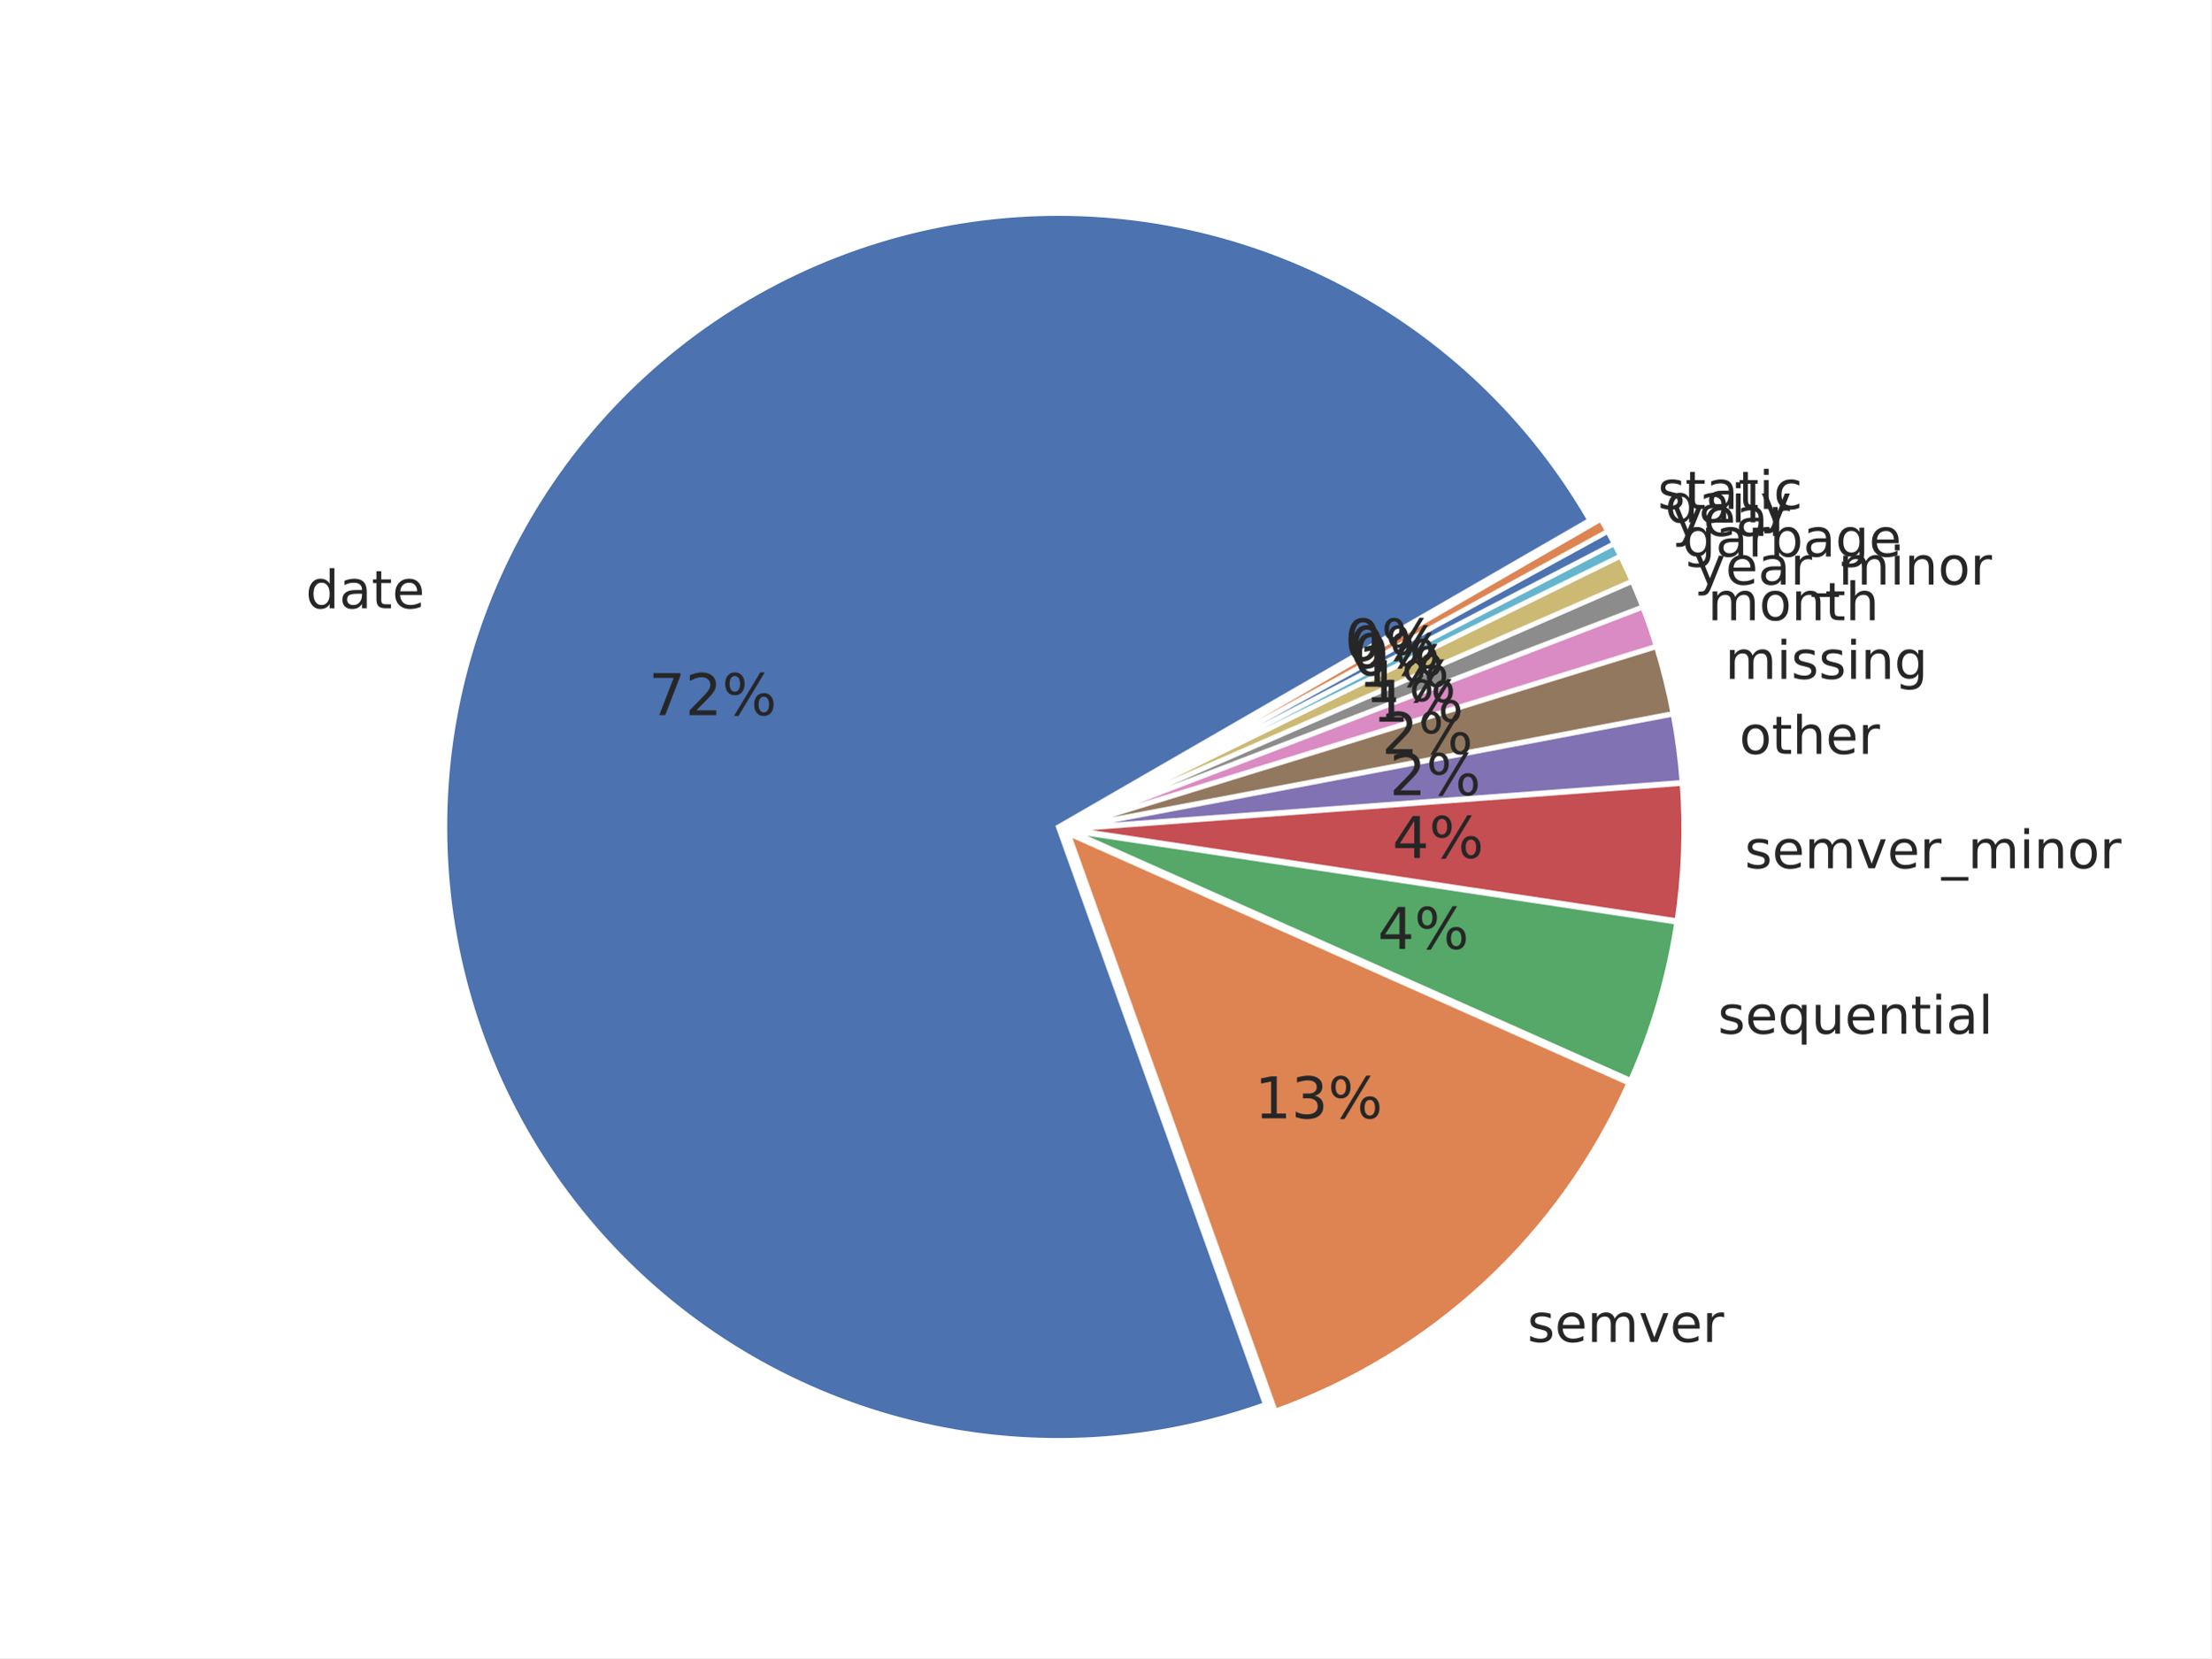
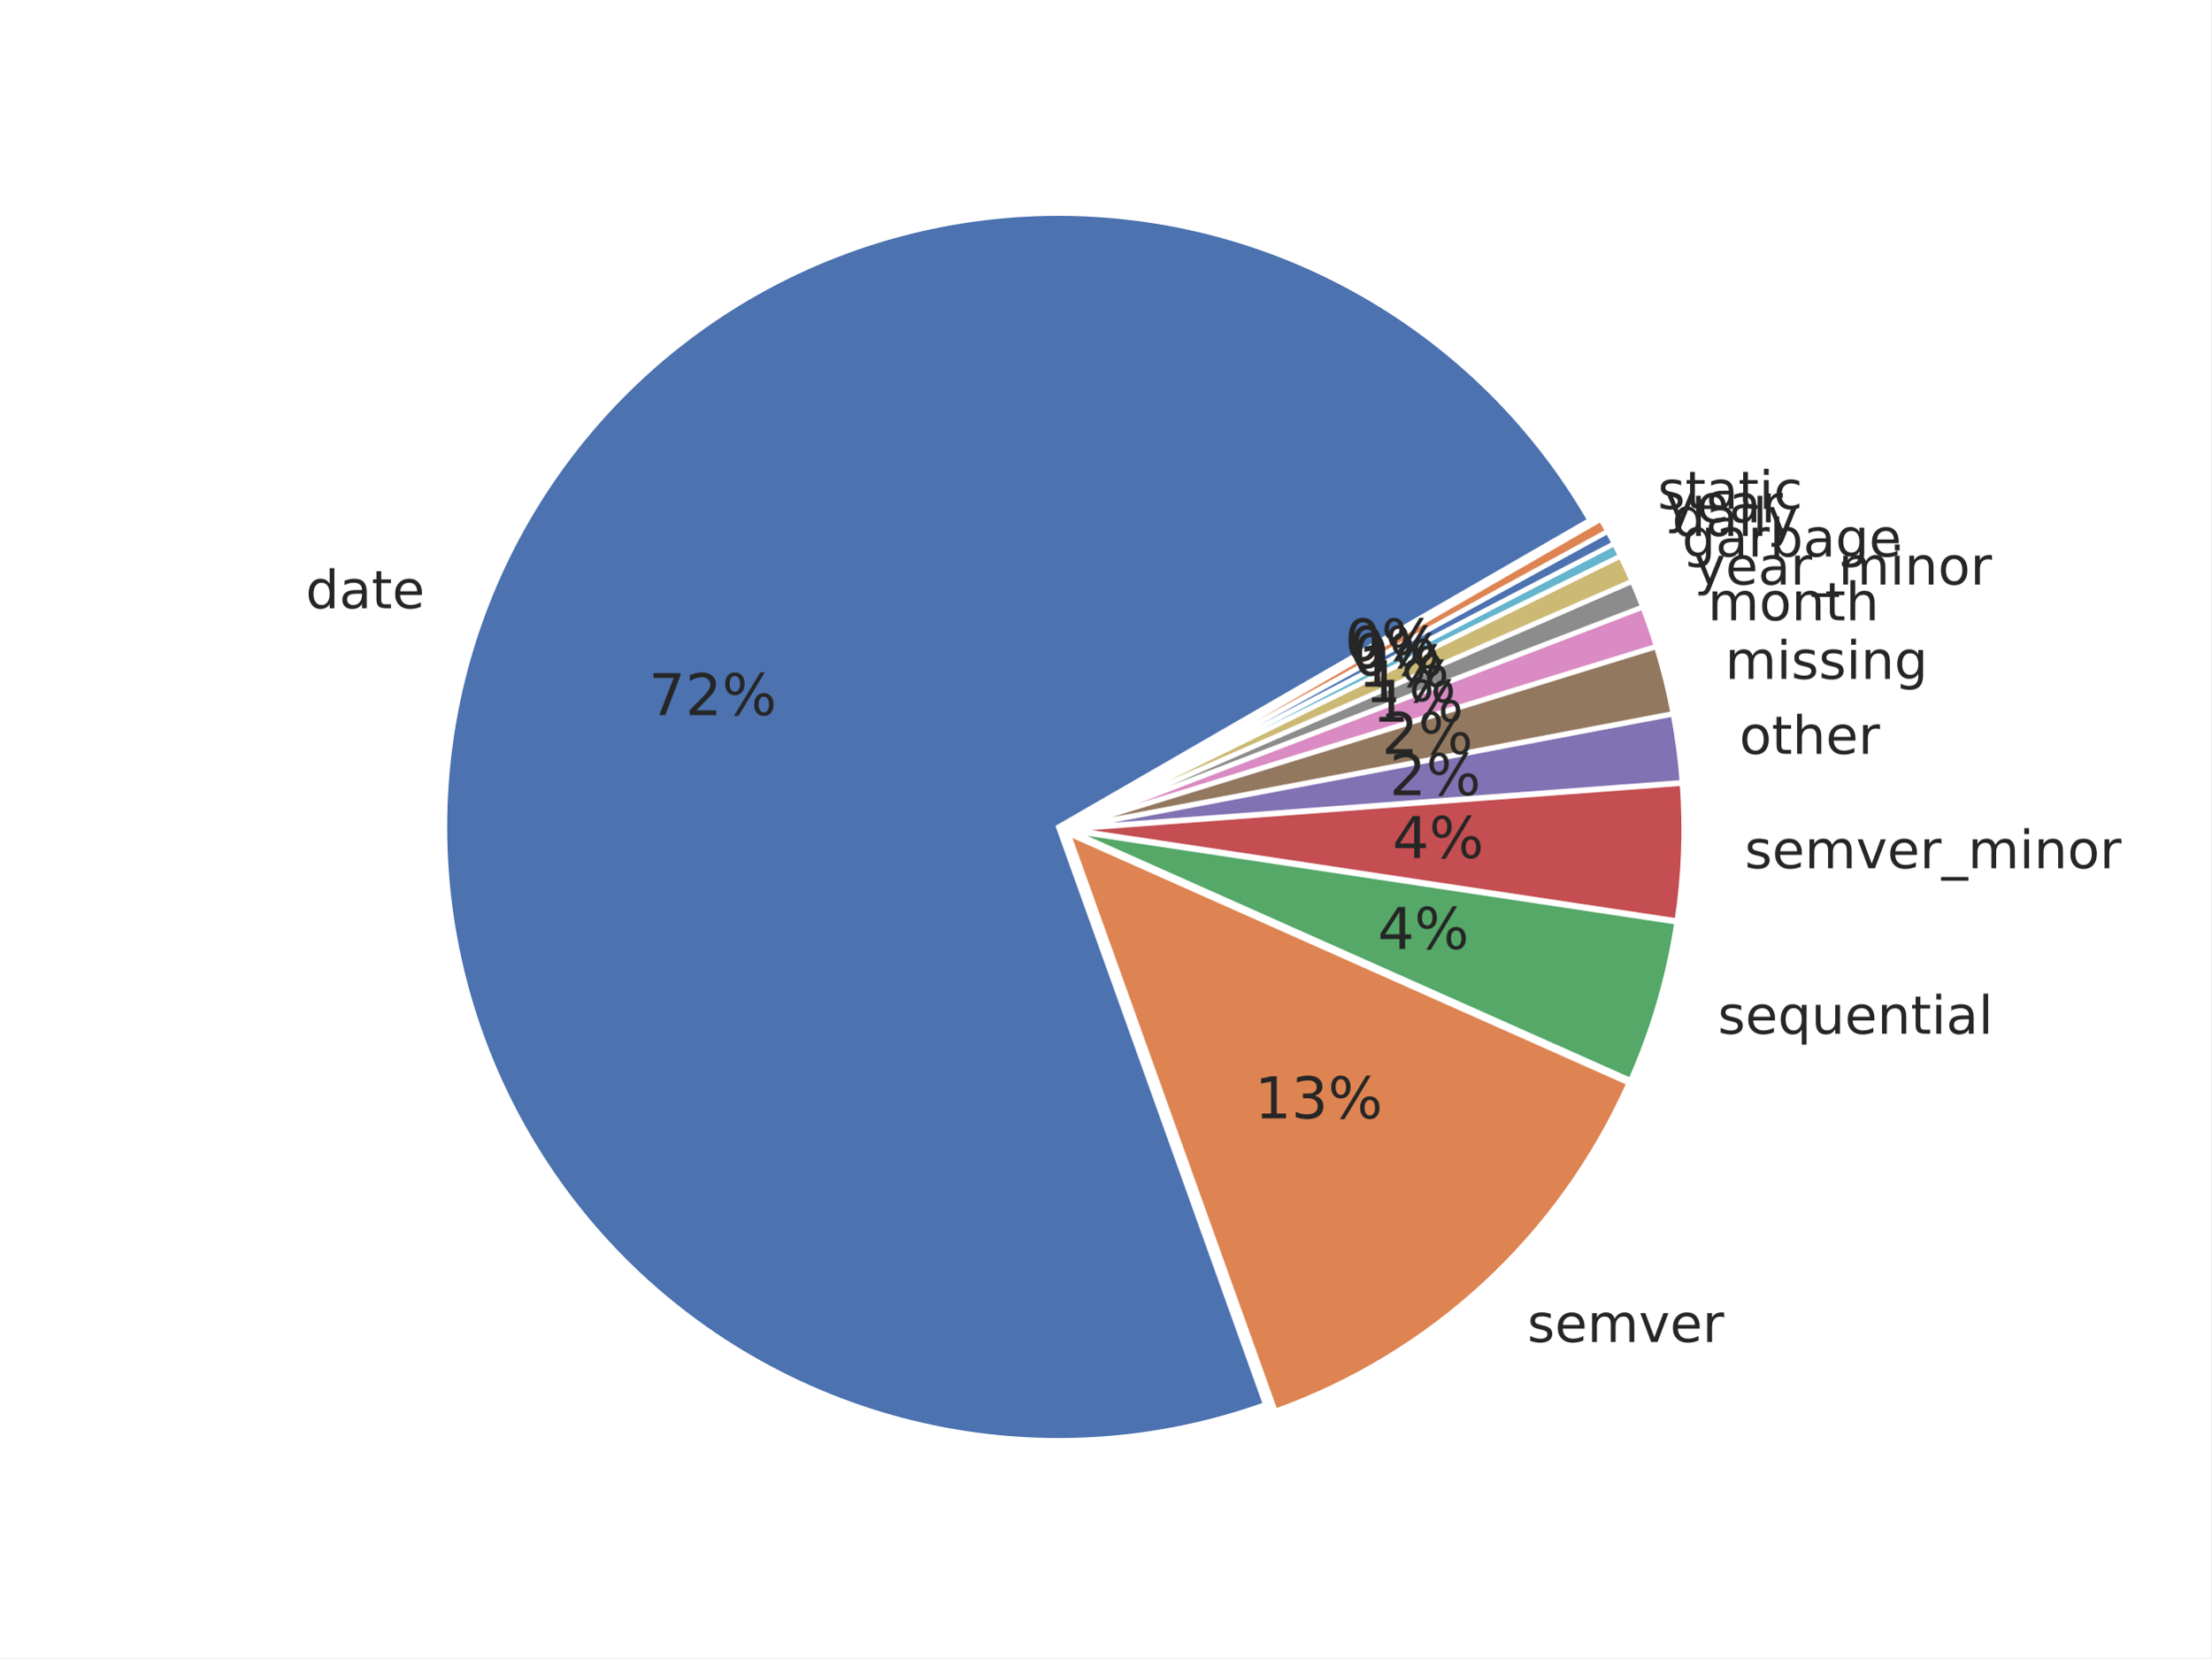
<svg xmlns="http://www.w3.org/2000/svg" xmlns:xlink="http://www.w3.org/1999/xlink" width="460.8pt" height="345.6pt" viewBox="0 0 460.8 345.6" version="1.1">
  <defs>
    <style type="text/css">*{stroke-linejoin: round; stroke-linecap: butt}</style>
  </defs>
  <g id="figure_1">
    <g id="patch_1">
      <path d="M 0 345.6  L 460.8 345.6  L 460.8 0  L 0 0  z " style="fill: #ffffff" />
    </g>
    <g id="axes_1">
      <g id="matplotlib.axis_1" />
      <g id="matplotlib.axis_2" />
      <g id="patch_2">
        <path d="M 331.304 108.424  C 319.149 87.369 301.237 70.212 279.679 58.973  C 258.122 47.733 233.8 42.872 209.578 44.96  C 185.356 47.049 162.225 56.003 142.91 70.767  C 123.595 85.53 108.885 105.501 100.513 128.325  C 92.141 151.15 90.449 175.896 95.637 199.647  C 100.825 223.398 112.681 245.185 129.807 262.44  C 146.934 279.695 168.631 291.713 192.343 297.079  C 216.055 302.444 240.812 300.938 263.699 292.737  L 220.564 172.36  z " style="fill: #4c72b0; stroke: #ffffff; stroke-linejoin: miter" />
      </g>
      <g id="patch_3">
        <path d="M 265.769 294.114  C 282.032 288.287 296.946 279.224 309.609 267.474  C 322.273 255.724 332.425 241.529 339.451 225.748  L 222.634 173.737  z " style="fill: #dd8452; stroke: #ffffff; stroke-linejoin: miter" />
      </g>
      <g id="patch_4">
        <path d="M 339.809 225.169  C 342.144 219.924 344.123 214.528 345.733 209.017  C 347.343 203.507 348.58 197.894 349.436 192.217  L 222.992 173.159  z " style="fill: #55a868; stroke: #ffffff; stroke-linejoin: miter" />
      </g>
      <g id="patch_5">
        <path d="M 349.486 191.906  C 350.199 187.176 350.646 182.409 350.825 177.629  C 351.004 172.849 350.914 168.062 350.557 163.292  L 223.042 172.848  z " style="fill: #c44e52; stroke: #ffffff; stroke-linejoin: miter" />
      </g>
      <g id="patch_6">
        <path d="M 350.547 163.077  C 350.368 160.693 350.122 158.313 349.81 155.942  C 349.498 153.572 349.12 151.21 348.675 148.86  L 223.032 172.633  z " style="fill: #8172b3; stroke: #ffffff; stroke-linejoin: miter" />
      </g>
      <g id="patch_7">
        <path d="M 348.648 148.719  C 348.204 146.37 347.693 144.033 347.118 141.712  C 346.542 139.391 345.901 137.086 345.197 134.801  L 223.006 172.492  z " style="fill: #937860; stroke: #ffffff; stroke-linejoin: miter" />
      </g>
      <g id="patch_8">
        <path d="M 345.164 134.691  C 344.741 133.32 344.295 131.956 343.826 130.6  C 343.358 129.244 342.866 127.896 342.352 126.557  L 222.973 172.382  z " style="fill: #da8bc3; stroke: #ffffff; stroke-linejoin: miter" />
      </g>
      <g id="patch_9">
        <path d="M 342.326 126.49  C 341.984 125.597 341.631 124.708 341.268 123.823  C 340.905 122.938 340.533 122.057 340.15 121.18  L 222.948 172.315  z " style="fill: #8c8c8c; stroke: #ffffff; stroke-linejoin: miter" />
      </g>
      <g id="patch_10">
        <path d="M 340.127 121.127  C 339.745 120.251 339.353 119.378 338.95 118.511  C 338.548 117.643 338.137 116.779 337.715 115.921  L 222.925 172.262  z " style="fill: #ccb974; stroke: #ffffff; stroke-linejoin: miter" />
      </g>
      <g id="patch_11">
        <path d="M 337.696 115.882  C 337.486 115.453 337.273 115.025 337.057 114.598  C 336.842 114.171 336.624 113.745 336.403 113.32  L 222.906 172.224  z " style="fill: #64b5cd; stroke: #ffffff; stroke-linejoin: miter" />
      </g>
      <g id="patch_12">
        <path d="M 336.39 113.295  C 336.17 112.871 335.947 112.447 335.722 112.025  C 335.497 111.603 335.27 111.183 335.04 110.763  L 222.893 172.198  z " style="fill: #4c72b0; stroke: #ffffff; stroke-linejoin: miter" />
      </g>
      <g id="patch_13">
        <path d="M 335.026 110.738  C 334.796 110.319 334.564 109.9 334.33 109.484  C 334.095 109.067 333.858 108.651 333.619 108.237  L 222.879 172.173  z " style="fill: #dd8452; stroke: #ffffff; stroke-linejoin: miter" />
      </g>
      <g id="text_1">
        <g style="fill: #262626" transform="translate(63.70289 126.7798) scale(0.11 -0.11)">
          <defs>
            <path id="DejaVuSans-47" d="M 2906 2969  L 2906 4863  L 3481 4863  L 3481 0  L 2906 0  L 2906 525  Q 2725 213 2448 61  Q 2172 -91 1784 -91  Q 1150 -91 751 415  Q 353 922 353 1747  Q 353 2572 751 3078  Q 1150 3584 1784 3584  Q 2172 3584 2448 3432  Q 2725 3281 2906 2969  z M 947 1747  Q 947 1113 1208 752  Q 1469 391 1925 391  Q 2381 391 2643 752  Q 2906 1113 2906 1747  Q 2906 2381 2643 2742  Q 2381 3103 1925 3103  Q 1469 3103 1208 2742  Q 947 2381 947 1747  z " transform="scale(0.015625)" />
            <path id="DejaVuSans-44" d="M 2194 1759  Q 1497 1759 1228 1600  Q 959 1441 959 1056  Q 959 750 1161 570  Q 1363 391 1709 391  Q 2188 391 2477 730  Q 2766 1069 2766 1631  L 2766 1759  L 2194 1759  z M 3341 1997  L 3341 0  L 2766 0  L 2766 531  Q 2569 213 2275 61  Q 1981 -91 1556 -91  Q 1019 -91 701 211  Q 384 513 384 1019  Q 384 1609 779 1909  Q 1175 2209 1959 2209  L 2766 2209  L 2766 2266  Q 2766 2663 2505 2880  Q 2244 3097 1772 3097  Q 1472 3097 1187 3025  Q 903 2953 641 2809  L 641 3341  Q 956 3463 1253 3523  Q 1550 3584 1831 3584  Q 2591 3584 2966 3190  Q 3341 2797 3341 1997  z " transform="scale(0.015625)" />
            <path id="DejaVuSans-57" d="M 1172 4494  L 1172 3500  L 2356 3500  L 2356 3053  L 1172 3053  L 1172 1153  Q 1172 725 1289 603  Q 1406 481 1766 481  L 2356 481  L 2356 0  L 1766 0  Q 1100 0 847 248  Q 594 497 594 1153  L 594 3053  L 172 3053  L 172 3500  L 594 3500  L 594 4494  L 1172 4494  z " transform="scale(0.015625)" />
            <path id="DejaVuSans-48" d="M 3597 1894  L 3597 1613  L 953 1613  Q 991 1019 1311 708  Q 1631 397 2203 397  Q 2534 397 2845 478  Q 3156 559 3463 722  L 3463 178  Q 3153 47 2828 -22  Q 2503 -91 2169 -91  Q 1331 -91 842 396  Q 353 884 353 1716  Q 353 2575 817 3079  Q 1281 3584 2069 3584  Q 2775 3584 3186 3129  Q 3597 2675 3597 1894  z M 3022 2063  Q 3016 2534 2758 2815  Q 2500 3097 2075 3097  Q 1594 3097 1305 2825  Q 1016 2553 972 2059  L 3022 2063  z " transform="scale(0.015625)" />
          </defs>
          <use xlink:href="#DejaVuSans-47" />
          <use xlink:href="#DejaVuSans-44" transform="translate(63.48438 0)" />
          <use xlink:href="#DejaVuSans-57" transform="translate(124.7656 0)" />
          <use xlink:href="#DejaVuSans-48" transform="translate(163.9688 0)" />
        </g>
      </g>
      <g id="text_2">
        <g style="fill: #262626" transform="translate(318.3068 279.7053) scale(0.11 -0.11)">
          <defs>
            <path id="DejaVuSans-56" d="M 2834 3397  L 2834 2853  Q 2591 2978 2328 3040  Q 2066 3103 1784 3103  Q 1356 3103 1142 2972  Q 928 2841 928 2578  Q 928 2378 1081 2264  Q 1234 2150 1697 2047  L 1894 2003  Q 2506 1872 2764 1633  Q 3022 1394 3022 966  Q 3022 478 2636 193  Q 2250 -91 1575 -91  Q 1294 -91 989 -36  Q 684 19 347 128  L 347 722  Q 666 556 975 473  Q 1284 391 1588 391  Q 1994 391 2212 530  Q 2431 669 2431 922  Q 2431 1156 2273 1281  Q 2116 1406 1581 1522  L 1381 1569  Q 847 1681 609 1914  Q 372 2147 372 2553  Q 372 3047 722 3315  Q 1072 3584 1716 3584  Q 2034 3584 2315 3537  Q 2597 3491 2834 3397  z " transform="scale(0.015625)" />
            <path id="DejaVuSans-50" d="M 3328 2828  Q 3544 3216 3844 3400  Q 4144 3584 4550 3584  Q 5097 3584 5394 3201  Q 5691 2819 5691 2113  L 5691 0  L 5113 0  L 5113 2094  Q 5113 2597 4934 2840  Q 4756 3084 4391 3084  Q 3944 3084 3684 2787  Q 3425 2491 3425 1978  L 3425 0  L 2847 0  L 2847 2094  Q 2847 2600 2669 2842  Q 2491 3084 2119 3084  Q 1678 3084 1418 2786  Q 1159 2488 1159 1978  L 1159 0  L 581 0  L 581 3500  L 1159 3500  L 1159 2956  Q 1356 3278 1631 3431  Q 1906 3584 2284 3584  Q 2666 3584 2933 3390  Q 3200 3197 3328 2828  z " transform="scale(0.015625)" />
            <path id="DejaVuSans-59" d="M 191 3500  L 800 3500  L 1894 563  L 2988 3500  L 3597 3500  L 2284 0  L 1503 0  L 191 3500  z " transform="scale(0.015625)" />
            <path id="DejaVuSans-55" d="M 2631 2963  Q 2534 3019 2420 3045  Q 2306 3072 2169 3072  Q 1681 3072 1420 2755  Q 1159 2438 1159 1844  L 1159 0  L 581 0  L 581 3500  L 1159 3500  L 1159 2956  Q 1341 3275 1631 3429  Q 1922 3584 2338 3584  Q 2397 3584 2469 3576  Q 2541 3569 2628 3553  L 2631 2963  z " transform="scale(0.015625)" />
          </defs>
          <use xlink:href="#DejaVuSans-56" />
          <use xlink:href="#DejaVuSans-48" transform="translate(52.09375 0)" />
          <use xlink:href="#DejaVuSans-50" transform="translate(113.625 0)" />
          <use xlink:href="#DejaVuSans-59" transform="translate(211.0312 0)" />
          <use xlink:href="#DejaVuSans-48" transform="translate(270.2188 0)" />
          <use xlink:href="#DejaVuSans-55" transform="translate(331.75 0)" />
        </g>
      </g>
      <g id="text_3">
        <g style="fill: #262626" transform="translate(358.0071 215.4611) scale(0.11 -0.11)">
          <defs>
            <path id="DejaVuSans-54" d="M 947 1747  Q 947 1113 1208 752  Q 1469 391 1925 391  Q 2381 391 2643 752  Q 2906 1113 2906 1747  Q 2906 2381 2643 2742  Q 2381 3103 1925 3103  Q 1469 3103 1208 2742  Q 947 2381 947 1747  z M 2906 525  Q 2725 213 2448 61  Q 2172 -91 1784 -91  Q 1150 -91 751 415  Q 353 922 353 1747  Q 353 2572 751 3078  Q 1150 3584 1784 3584  Q 2172 3584 2448 3432  Q 2725 3281 2906 2969  L 2906 3500  L 3481 3500  L 3481 -1331  L 2906 -1331  L 2906 525  z " transform="scale(0.015625)" />
            <path id="DejaVuSans-58" d="M 544 1381  L 544 3500  L 1119 3500  L 1119 1403  Q 1119 906 1312 657  Q 1506 409 1894 409  Q 2359 409 2629 706  Q 2900 1003 2900 1516  L 2900 3500  L 3475 3500  L 3475 0  L 2900 0  L 2900 538  Q 2691 219 2414 64  Q 2138 -91 1772 -91  Q 1169 -91 856 284  Q 544 659 544 1381  z M 1991 3584  L 1991 3584  z " transform="scale(0.015625)" />
            <path id="DejaVuSans-51" d="M 3513 2113  L 3513 0  L 2938 0  L 2938 2094  Q 2938 2591 2744 2837  Q 2550 3084 2163 3084  Q 1697 3084 1428 2787  Q 1159 2491 1159 1978  L 1159 0  L 581 0  L 581 3500  L 1159 3500  L 1159 2956  Q 1366 3272 1645 3428  Q 1925 3584 2291 3584  Q 2894 3584 3203 3211  Q 3513 2838 3513 2113  z " transform="scale(0.015625)" />
            <path id="DejaVuSans-4c" d="M 603 3500  L 1178 3500  L 1178 0  L 603 0  L 603 3500  z M 603 4863  L 1178 4863  L 1178 4134  L 603 4134  L 603 4863  z " transform="scale(0.015625)" />
            <path id="DejaVuSans-4f" d="M 603 4863  L 1178 4863  L 1178 0  L 603 0  L 603 4863  z " transform="scale(0.015625)" />
          </defs>
          <use xlink:href="#DejaVuSans-56" />
          <use xlink:href="#DejaVuSans-48" transform="translate(52.09375 0)" />
          <use xlink:href="#DejaVuSans-54" transform="translate(113.625 0)" />
          <use xlink:href="#DejaVuSans-58" transform="translate(177.1094 0)" />
          <use xlink:href="#DejaVuSans-48" transform="translate(240.4844 0)" />
          <use xlink:href="#DejaVuSans-51" transform="translate(302.0156 0)" />
          <use xlink:href="#DejaVuSans-57" transform="translate(365.3906 0)" />
          <use xlink:href="#DejaVuSans-4c" transform="translate(404.5938 0)" />
          <use xlink:href="#DejaVuSans-44" transform="translate(432.375 0)" />
          <use xlink:href="#DejaVuSans-4f" transform="translate(493.6562 0)" />
        </g>
      </g>
      <g id="text_4">
        <g style="fill: #262626" transform="translate(363.6031 180.9651) scale(0.11 -0.11)">
          <defs>
            <path id="DejaVuSans-42" d="M 3263 -1063  L 3263 -1509  L -63 -1509  L -63 -1063  L 3263 -1063  z " transform="scale(0.015625)" />
            <path id="DejaVuSans-52" d="M 1959 3097  Q 1497 3097 1228 2736  Q 959 2375 959 1747  Q 959 1119 1226 758  Q 1494 397 1959 397  Q 2419 397 2687 759  Q 2956 1122 2956 1747  Q 2956 2369 2687 2733  Q 2419 3097 1959 3097  z M 1959 3584  Q 2709 3584 3137 3096  Q 3566 2609 3566 1747  Q 3566 888 3137 398  Q 2709 -91 1959 -91  Q 1206 -91 779 398  Q 353 888 353 1747  Q 353 2609 779 3096  Q 1206 3584 1959 3584  z " transform="scale(0.015625)" />
          </defs>
          <use xlink:href="#DejaVuSans-56" />
          <use xlink:href="#DejaVuSans-48" transform="translate(52.09375 0)" />
          <use xlink:href="#DejaVuSans-50" transform="translate(113.625 0)" />
          <use xlink:href="#DejaVuSans-59" transform="translate(211.0312 0)" />
          <use xlink:href="#DejaVuSans-48" transform="translate(270.2188 0)" />
          <use xlink:href="#DejaVuSans-55" transform="translate(331.75 0)" />
          <use xlink:href="#DejaVuSans-42" transform="translate(372.8594 0)" />
          <use xlink:href="#DejaVuSans-50" transform="translate(422.8594 0)" />
          <use xlink:href="#DejaVuSans-4c" transform="translate(520.2656 0)" />
          <use xlink:href="#DejaVuSans-51" transform="translate(548.0469 0)" />
          <use xlink:href="#DejaVuSans-52" transform="translate(611.4219 0)" />
          <use xlink:href="#DejaVuSans-55" transform="translate(672.6094 0)" />
        </g>
      </g>
      <g id="text_5">
        <g style="fill: #262626" transform="translate(362.4881 157.1312) scale(0.11 -0.11)">
          <defs>
            <path id="DejaVuSans-4b" d="M 3513 2113  L 3513 0  L 2938 0  L 2938 2094  Q 2938 2591 2744 2837  Q 2550 3084 2163 3084  Q 1697 3084 1428 2787  Q 1159 2491 1159 1978  L 1159 0  L 581 0  L 581 4863  L 1159 4863  L 1159 2956  Q 1366 3272 1645 3428  Q 1925 3584 2291 3584  Q 2894 3584 3203 3211  Q 3513 2838 3513 2113  z " transform="scale(0.015625)" />
          </defs>
          <use xlink:href="#DejaVuSans-52" />
          <use xlink:href="#DejaVuSans-57" transform="translate(61.1875 0)" />
          <use xlink:href="#DejaVuSans-4b" transform="translate(100.3906 0)" />
          <use xlink:href="#DejaVuSans-48" transform="translate(163.7656 0)" />
          <use xlink:href="#DejaVuSans-55" transform="translate(225.2969 0)" />
        </g>
      </g>
      <g id="text_6">
        <g style="fill: #262626" transform="translate(359.5289 141.4917) scale(0.11 -0.11)">
          <defs>
            <path id="DejaVuSans-4a" d="M 2906 1791  Q 2906 2416 2648 2759  Q 2391 3103 1925 3103  Q 1463 3103 1205 2759  Q 947 2416 947 1791  Q 947 1169 1205 825  Q 1463 481 1925 481  Q 2391 481 2648 825  Q 2906 1169 2906 1791  z M 3481 434  Q 3481 -459 3084 -895  Q 2688 -1331 1869 -1331  Q 1566 -1331 1297 -1286  Q 1028 -1241 775 -1147  L 775 -588  Q 1028 -725 1275 -790  Q 1522 -856 1778 -856  Q 2344 -856 2625 -561  Q 2906 -266 2906 331  L 2906 616  Q 2728 306 2450 153  Q 2172 0 1784 0  Q 1141 0 747 490  Q 353 981 353 1791  Q 353 2603 747 3093  Q 1141 3584 1784 3584  Q 2172 3584 2450 3431  Q 2728 3278 2906 2969  L 2906 3500  L 3481 3500  L 3481 434  z " transform="scale(0.015625)" />
          </defs>
          <use xlink:href="#DejaVuSans-50" />
          <use xlink:href="#DejaVuSans-4c" transform="translate(97.40625 0)" />
          <use xlink:href="#DejaVuSans-56" transform="translate(125.1875 0)" />
          <use xlink:href="#DejaVuSans-56" transform="translate(177.2812 0)" />
          <use xlink:href="#DejaVuSans-4c" transform="translate(229.375 0)" />
          <use xlink:href="#DejaVuSans-51" transform="translate(257.1562 0)" />
          <use xlink:href="#DejaVuSans-4a" transform="translate(320.5312 0)" />
        </g>
      </g>
      <g id="text_7">
        <g style="fill: #262626" transform="translate(355.9117 129.2801) scale(0.11 -0.11)">
          <use xlink:href="#DejaVuSans-50" />
          <use xlink:href="#DejaVuSans-52" transform="translate(97.40625 0)" />
          <use xlink:href="#DejaVuSans-51" transform="translate(158.5938 0)" />
          <use xlink:href="#DejaVuSans-57" transform="translate(221.9688 0)" />
          <use xlink:href="#DejaVuSans-4b" transform="translate(261.1719 0)" />
        </g>
      </g>
      <g id="text_8">
        <g style="fill: #262626" transform="translate(353.1002 121.8314) scale(0.11 -0.11)">
          <defs>
            <path id="DejaVuSans-5c" d="M 2059 -325  Q 1816 -950 1584 -1140  Q 1353 -1331 966 -1331  L 506 -1331  L 506 -850  L 844 -850  Q 1081 -850 1212 -737  Q 1344 -625 1503 -206  L 1606 56  L 191 3500  L 800 3500  L 1894 763  L 2988 3500  L 3597 3500  L 2059 -325  z " transform="scale(0.015625)" />
          </defs>
          <use xlink:href="#DejaVuSans-5c" />
          <use xlink:href="#DejaVuSans-48" transform="translate(59.1875 0)" />
          <use xlink:href="#DejaVuSans-44" transform="translate(120.7188 0)" />
          <use xlink:href="#DejaVuSans-55" transform="translate(182 0)" />
          <use xlink:href="#DejaVuSans-42" transform="translate(223.1094 0)" />
          <use xlink:href="#DejaVuSans-50" transform="translate(273.1094 0)" />
          <use xlink:href="#DejaVuSans-4c" transform="translate(370.5156 0)" />
          <use xlink:href="#DejaVuSans-51" transform="translate(398.2969 0)" />
          <use xlink:href="#DejaVuSans-52" transform="translate(461.6719 0)" />
          <use xlink:href="#DejaVuSans-55" transform="translate(522.8594 0)" />
        </g>
      </g>
      <g id="text_9">
        <g style="fill: #262626" transform="translate(350.5531 115.9932) scale(0.11 -0.11)">
          <defs>
            <path id="DejaVuSans-45" d="M 3116 1747  Q 3116 2381 2855 2742  Q 2594 3103 2138 3103  Q 1681 3103 1420 2742  Q 1159 2381 1159 1747  Q 1159 1113 1420 752  Q 1681 391 2138 391  Q 2594 391 2855 752  Q 3116 1113 3116 1747  z M 1159 2969  Q 1341 3281 1617 3432  Q 1894 3584 2278 3584  Q 2916 3584 3314 3078  Q 3713 2572 3713 1747  Q 3713 922 3314 415  Q 2916 -91 2278 -91  Q 1894 -91 1617 61  Q 1341 213 1159 525  L 1159 0  L 581 0  L 581 4863  L 1159 4863  L 1159 2969  z " transform="scale(0.015625)" />
          </defs>
          <use xlink:href="#DejaVuSans-4a" />
          <use xlink:href="#DejaVuSans-44" transform="translate(63.48438 0)" />
          <use xlink:href="#DejaVuSans-55" transform="translate(124.7656 0)" />
          <use xlink:href="#DejaVuSans-45" transform="translate(165.875 0)" />
          <use xlink:href="#DejaVuSans-44" transform="translate(229.3594 0)" />
          <use xlink:href="#DejaVuSans-4a" transform="translate(290.6406 0)" />
          <use xlink:href="#DejaVuSans-48" transform="translate(354.125 0)" />
        </g>
      </g>
      <g id="text_10">
-         <g style="fill: #262626" transform="translate(348.4722 111.6924) scale(0.11 -0.11)">
-           <use xlink:href="#DejaVuSans-5c" />
-           <use xlink:href="#DejaVuSans-48" transform="translate(59.1875 0)" />
-           <use xlink:href="#DejaVuSans-44" transform="translate(120.7188 0)" />
-           <use xlink:href="#DejaVuSans-55" transform="translate(182 0)" />
-         </g>
-       </g>
-       <g id="text_11">
-         <g style="fill: #262626" transform="translate(347.005 108.8658) scale(0.11 -0.11)">
+         <g style="fill: #262626" transform="translate(348.4722 111.6928) scale(0.11 -0.11)">
          <use xlink:href="#DejaVuSans-47" />
          <use xlink:href="#DejaVuSans-44" transform="translate(63.48438 0)" />
          <use xlink:href="#DejaVuSans-4c" transform="translate(124.7656 0)" />
          <use xlink:href="#DejaVuSans-4f" transform="translate(152.5469 0)" />
          <use xlink:href="#DejaVuSans-5c" transform="translate(180.3281 0)" />
+         </g>
+       </g>
+       <g id="text_11">
+         <g style="fill: #262626" transform="translate(347.005 108.8654) scale(0.11 -0.11)">
+           <use xlink:href="#DejaVuSans-5c" />
+           <use xlink:href="#DejaVuSans-48" transform="translate(59.1875 0)" />
+           <use xlink:href="#DejaVuSans-44" transform="translate(120.7188 0)" />
+           <use xlink:href="#DejaVuSans-55" transform="translate(182 0)" />
        </g>
      </g>
      <g id="text_12">
        <g style="fill: #262626" transform="translate(345.4748 106.0725) scale(0.11 -0.11)">
          <defs>
            <path id="DejaVuSans-46" d="M 3122 3366  L 3122 2828  Q 2878 2963 2633 3030  Q 2388 3097 2138 3097  Q 1578 3097 1268 2742  Q 959 2388 959 1747  Q 959 1106 1268 751  Q 1578 397 2138 397  Q 2388 397 2633 464  Q 2878 531 3122 666  L 3122 134  Q 2881 22 2623 -34  Q 2366 -91 2075 -91  Q 1284 -91 818 406  Q 353 903 353 1747  Q 353 2603 823 3093  Q 1294 3584 2113 3584  Q 2378 3584 2631 3529  Q 2884 3475 3122 3366  z " transform="scale(0.015625)" />
          </defs>
          <use xlink:href="#DejaVuSans-56" />
          <use xlink:href="#DejaVuSans-57" transform="translate(52.09375 0)" />
          <use xlink:href="#DejaVuSans-44" transform="translate(91.29688 0)" />
          <use xlink:href="#DejaVuSans-57" transform="translate(152.5781 0)" />
          <use xlink:href="#DejaVuSans-4c" transform="translate(191.7812 0)" />
          <use xlink:href="#DejaVuSans-46" transform="translate(219.5625 0)" />
        </g>
      </g>
      <g id="text_13">
        <g style="fill: #262626" transform="translate(135.1974 149.0563) scale(0.12 -0.12)">
          <defs>
            <path id="DejaVuSans-1a" d="M 525 4666  L 3525 4666  L 3525 4397  L 1831 0  L 1172 0  L 2766 4134  L 525 4134  L 525 4666  z " transform="scale(0.015625)" />
            <path id="DejaVuSans-15" d="M 1228 531  L 3431 531  L 3431 0  L 469 0  L 469 531  Q 828 903 1448 1529  Q 2069 2156 2228 2338  Q 2531 2678 2651 2914  Q 2772 3150 2772 3378  Q 2772 3750 2511 3984  Q 2250 4219 1831 4219  Q 1534 4219 1204 4116  Q 875 4013 500 3803  L 500 4441  Q 881 4594 1212 4672  Q 1544 4750 1819 4750  Q 2544 4750 2975 4387  Q 3406 4025 3406 3419  Q 3406 3131 3298 2873  Q 3191 2616 2906 2266  Q 2828 2175 2409 1742  Q 1991 1309 1228 531  z " transform="scale(0.015625)" />
            <path id="DejaVuSans-8" d="M 4653 2053  Q 4381 2053 4226 1822  Q 4072 1591 4072 1178  Q 4072 772 4226 539  Q 4381 306 4653 306  Q 4919 306 5073 539  Q 5228 772 5228 1178  Q 5228 1588 5073 1820  Q 4919 2053 4653 2053  z M 4653 2450  Q 5147 2450 5437 2106  Q 5728 1763 5728 1178  Q 5728 594 5436 251  Q 5144 -91 4653 -91  Q 4153 -91 3862 251  Q 3572 594 3572 1178  Q 3572 1766 3864 2108  Q 4156 2450 4653 2450  z M 1428 4353  Q 1159 4353 1004 4120  Q 850 3888 850 3481  Q 850 3069 1003 2837  Q 1156 2606 1428 2606  Q 1700 2606 1854 2837  Q 2009 3069 2009 3481  Q 2009 3884 1853 4118  Q 1697 4353 1428 4353  z M 4250 4750  L 4750 4750  L 1831 -91  L 1331 -91  L 4250 4750  z M 1428 4750  Q 1922 4750 2215 4408  Q 2509 4066 2509 3481  Q 2509 2891 2217 2550  Q 1925 2209 1428 2209  Q 931 2209 642 2551  Q 353 2894 353 3481  Q 353 4063 643 4406  Q 934 4750 1428 4750  z " transform="scale(0.015625)" />
          </defs>
          <use xlink:href="#DejaVuSans-1a" />
          <use xlink:href="#DejaVuSans-15" transform="translate(63.625 0)" />
          <use xlink:href="#DejaVuSans-8" transform="translate(127.25 0)" />
        </g>
      </g>
      <g id="text_14">
        <g style="fill: #262626" transform="translate(261.4833 233.0966) scale(0.12 -0.12)">
          <defs>
            <path id="DejaVuSans-14" d="M 794 531  L 1825 531  L 1825 4091  L 703 3866  L 703 4441  L 1819 4666  L 2450 4666  L 2450 531  L 3481 531  L 3481 0  L 794 0  L 794 531  z " transform="scale(0.015625)" />
            <path id="DejaVuSans-16" d="M 2597 2516  Q 3050 2419 3304 2112  Q 3559 1806 3559 1356  Q 3559 666 3084 287  Q 2609 -91 1734 -91  Q 1441 -91 1130 -33  Q 819 25 488 141  L 488 750  Q 750 597 1062 519  Q 1375 441 1716 441  Q 2309 441 2620 675  Q 2931 909 2931 1356  Q 2931 1769 2642 2001  Q 2353 2234 1838 2234  L 1294 2234  L 1294 2753  L 1863 2753  Q 2328 2753 2575 2939  Q 2822 3125 2822 3475  Q 2822 3834 2567 4026  Q 2313 4219 1838 4219  Q 1578 4219 1281 4162  Q 984 4106 628 3988  L 628 4550  Q 988 4650 1302 4700  Q 1616 4750 1894 4750  Q 2613 4750 3031 4423  Q 3450 4097 3450 3541  Q 3450 3153 3228 2886  Q 3006 2619 2597 2516  z " transform="scale(0.015625)" />
          </defs>
          <use xlink:href="#DejaVuSans-14" />
          <use xlink:href="#DejaVuSans-16" transform="translate(63.625 0)" />
          <use xlink:href="#DejaVuSans-8" transform="translate(127.25 0)" />
        </g>
      </g>
      <g id="text_15">
        <g style="fill: #262626" transform="translate(287.1181 197.7911) scale(0.12 -0.12)">
          <defs>
            <path id="DejaVuSans-17" d="M 2419 4116  L 825 1625  L 2419 1625  L 2419 4116  z M 2253 4666  L 3047 4666  L 3047 1625  L 3713 1625  L 3713 1100  L 3047 1100  L 3047 0  L 2419 0  L 2419 1100  L 313 1100  L 313 1709  L 2253 4666  z " transform="scale(0.015625)" />
          </defs>
          <use xlink:href="#DejaVuSans-17" />
          <use xlink:href="#DejaVuSans-8" transform="translate(63.625 0)" />
        </g>
      </g>
      <g id="text_16">
        <g style="fill: #262626" transform="translate(290.1934 178.8338) scale(0.12 -0.12)">
          <use xlink:href="#DejaVuSans-17" />
          <use xlink:href="#DejaVuSans-8" transform="translate(63.625 0)" />
        </g>
      </g>
      <g id="text_17">
        <g style="fill: #262626" transform="translate(289.5806 165.7359) scale(0.12 -0.12)">
          <use xlink:href="#DejaVuSans-15" />
          <use xlink:href="#DejaVuSans-8" transform="translate(63.625 0)" />
        </g>
      </g>
      <g id="text_18">
        <g style="fill: #262626" transform="translate(287.9544 157.1412) scale(0.12 -0.12)">
          <use xlink:href="#DejaVuSans-15" />
          <use xlink:href="#DejaVuSans-8" transform="translate(63.625 0)" />
        </g>
      </g>
      <g id="text_19">
        <g style="fill: #262626" transform="translate(285.9666 150.4303) scale(0.12 -0.12)">
          <use xlink:href="#DejaVuSans-14" />
          <use xlink:href="#DejaVuSans-8" transform="translate(63.625 0)" />
        </g>
      </g>
      <g id="text_20">
        <g style="fill: #262626" transform="translate(284.4215 146.3369) scale(0.12 -0.12)">
          <use xlink:href="#DejaVuSans-14" />
          <use xlink:href="#DejaVuSans-8" transform="translate(63.625 0)" />
        </g>
      </g>
      <g id="text_21">
        <g style="fill: #262626" transform="translate(283.0217 143.1285) scale(0.12 -0.12)">
          <use xlink:href="#DejaVuSans-14" />
          <use xlink:href="#DejaVuSans-8" transform="translate(63.625 0)" />
        </g>
      </g>
      <g id="text_22">
        <g style="fill: #262626" transform="translate(281.8782 140.7652) scale(0.12 -0.12)">
          <defs>
            <path id="DejaVuSans-13" d="M 2034 4250  Q 1547 4250 1301 3770  Q 1056 3291 1056 2328  Q 1056 1369 1301 889  Q 1547 409 2034 409  Q 2525 409 2770 889  Q 3016 1369 3016 2328  Q 3016 3291 2770 3770  Q 2525 4250 2034 4250  z M 2034 4750  Q 2819 4750 3233 4129  Q 3647 3509 3647 2328  Q 3647 1150 3233 529  Q 2819 -91 2034 -91  Q 1250 -91 836 529  Q 422 1150 422 2328  Q 422 3509 836 4129  Q 1250 4750 2034 4750  z " transform="scale(0.015625)" />
          </defs>
          <use xlink:href="#DejaVuSans-13" />
          <use xlink:href="#DejaVuSans-8" transform="translate(63.625 0)" />
        </g>
      </g>
      <g id="text_23">
        <g style="fill: #262626" transform="translate(281.0719 139.2117) scale(0.12 -0.12)">
          <use xlink:href="#DejaVuSans-13" />
          <use xlink:href="#DejaVuSans-8" transform="translate(63.625 0)" />
        </g>
      </g>
      <g id="text_24">
        <g style="fill: #262626" transform="translate(280.231 137.6766) scale(0.12 -0.12)">
          <use xlink:href="#DejaVuSans-13" />
          <use xlink:href="#DejaVuSans-8" transform="translate(63.625 0)" />
        </g>
      </g>
    </g>
  </g>
</svg>
